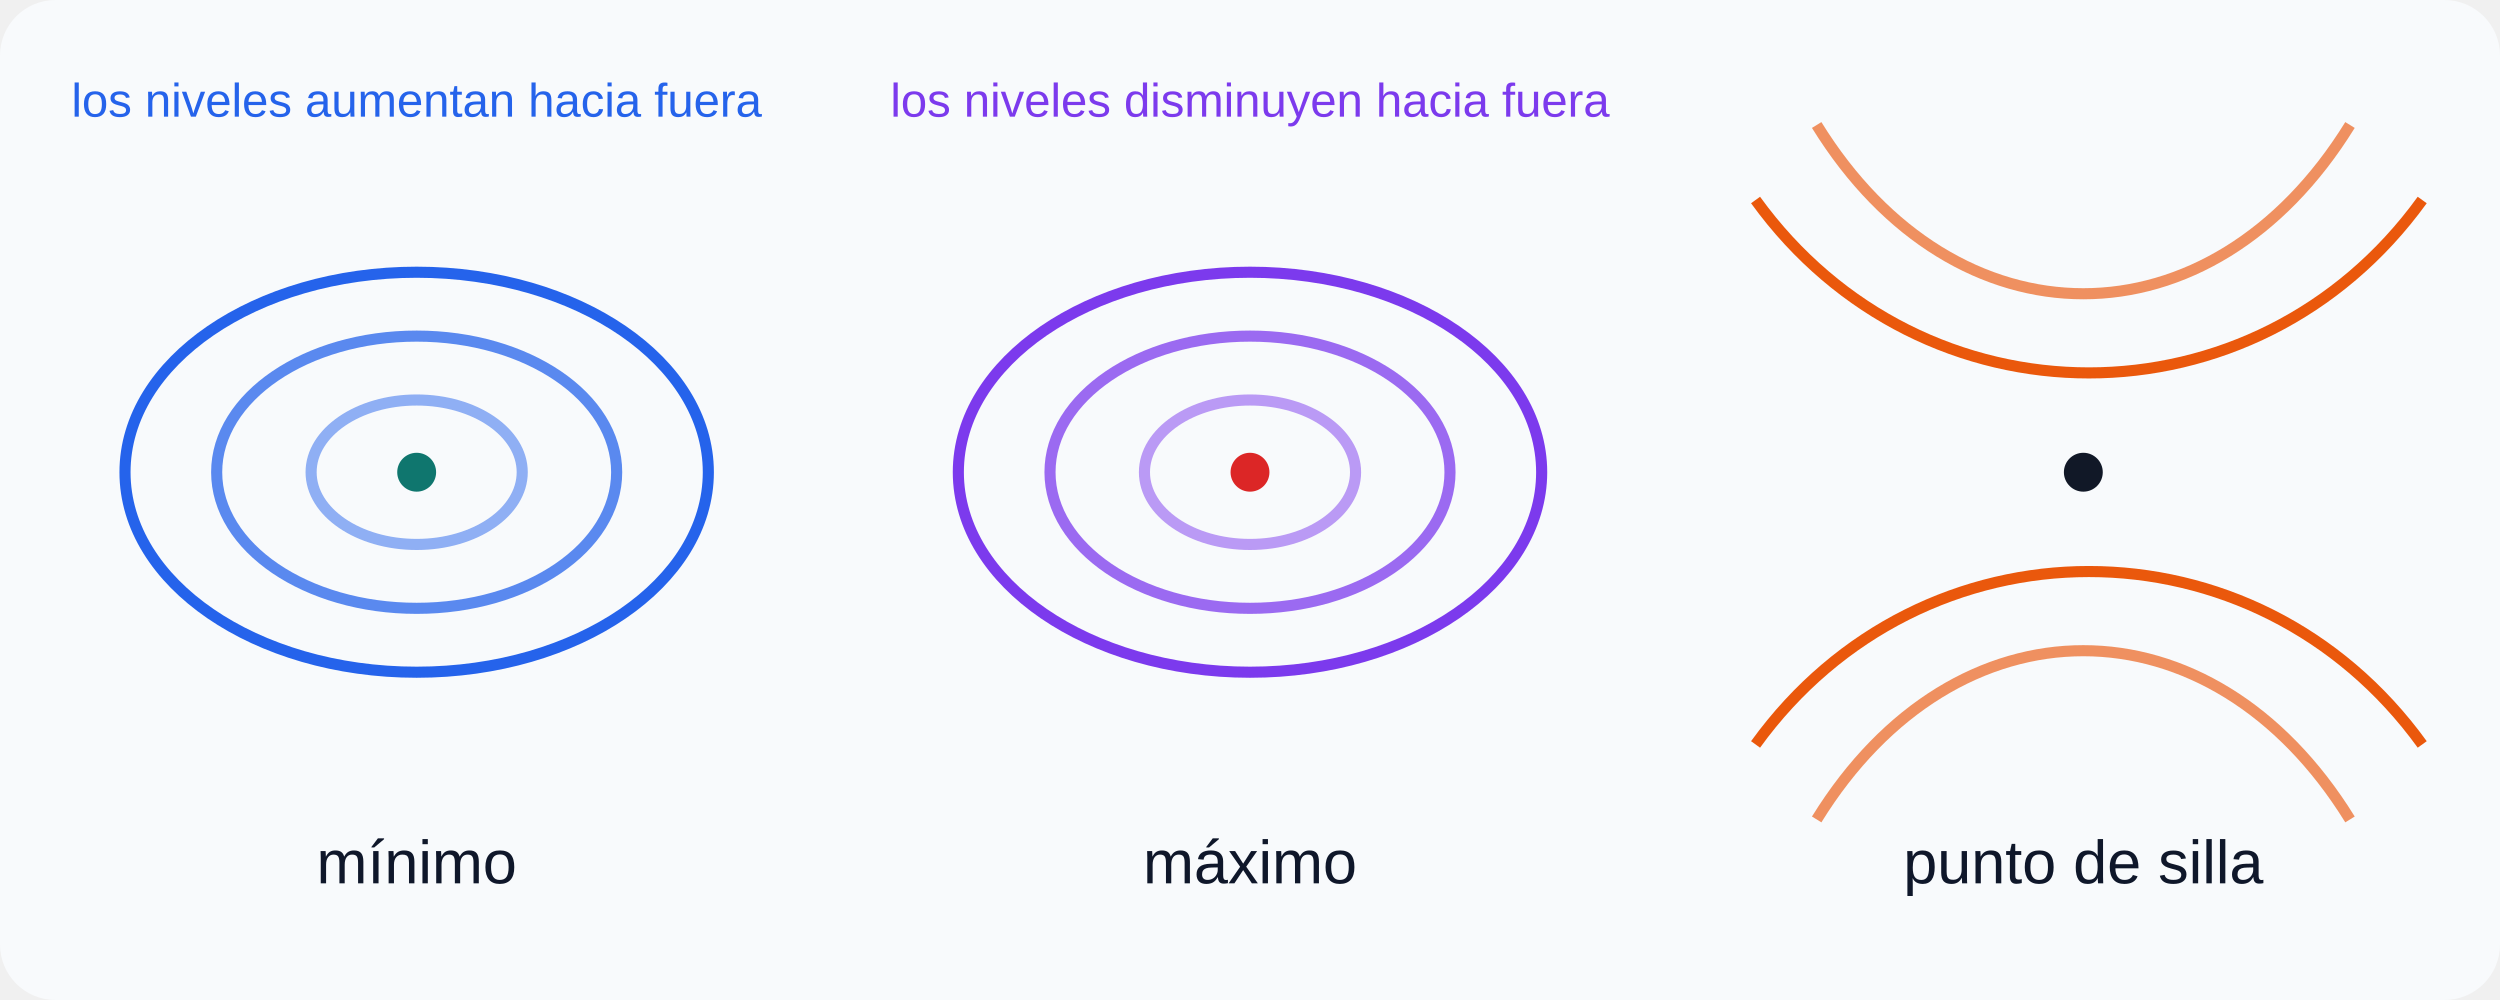
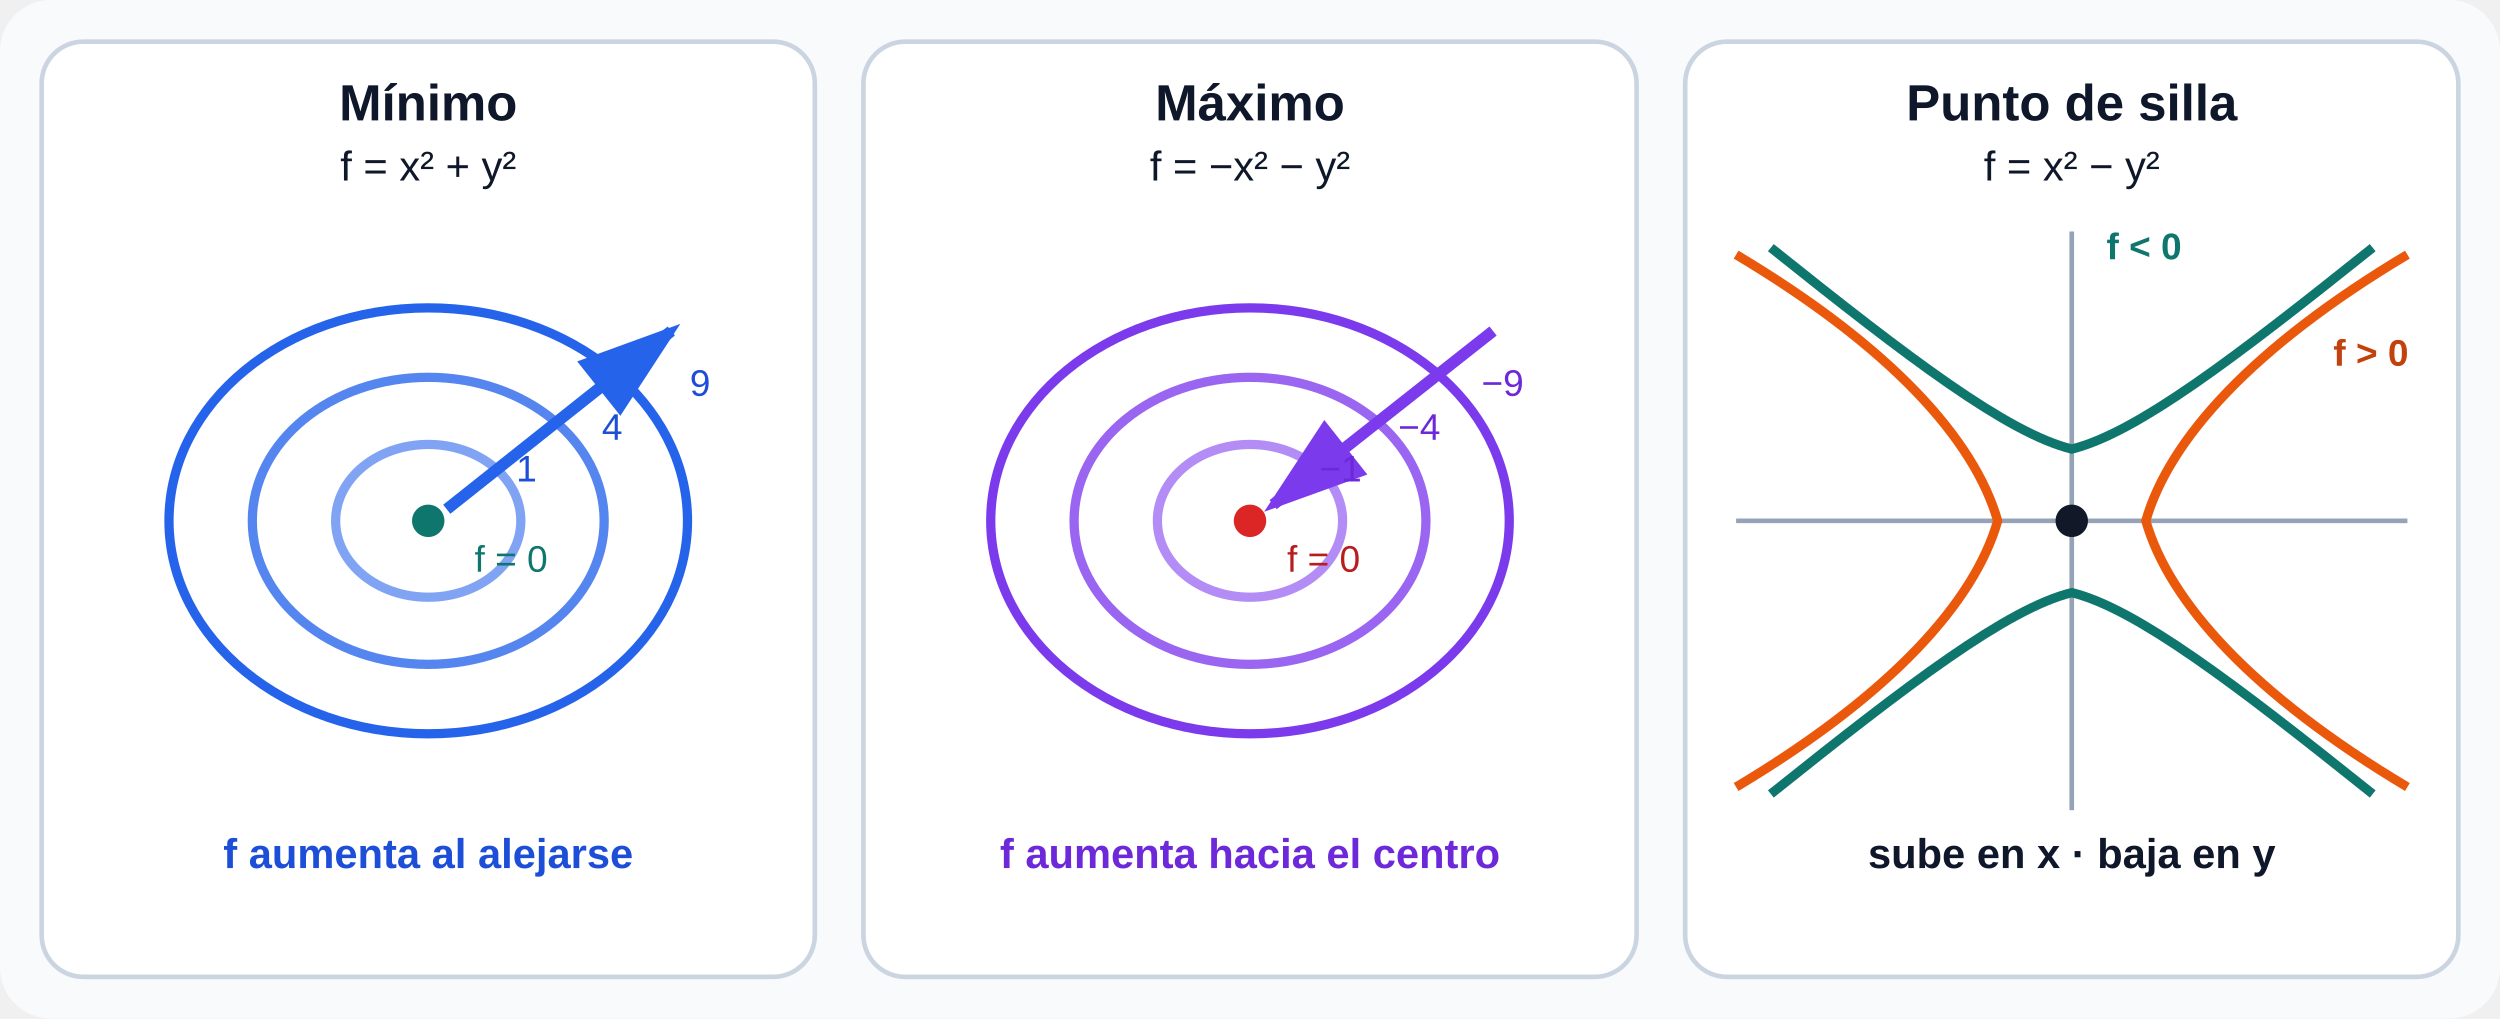
- <svg xmlns="http://www.w3.org/2000/svg" width="900" height="360" viewBox="0 0 900 360" role="img" aria-labelledby="title desc">
-   <rect width="900" height="360" rx="20" fill="#f8fafc" />
-   <g fill="none" stroke="#2563eb" stroke-width="4">
-     <ellipse cx="150" cy="170" rx="105" ry="72" />
-     <ellipse cx="150" cy="170" rx="72" ry="49" opacity=".75" />
-     <ellipse cx="150" cy="170" rx="38" ry="26" opacity=".5" />
+ <svg xmlns="http://www.w3.org/2000/svg" width="1080" height="440" viewBox="0 0 1080 440" role="img" aria-labelledby="title desc">
+   <defs>
+     <marker id="blueArrow" markerWidth="9" markerHeight="9" refX="8" refY="3" orient="auto">
+       <path d="M0 0L0 6L9 3z" fill="#2563eb" />
+     </marker>
+     <marker id="purpleArrow" markerWidth="9" markerHeight="9" refX="8" refY="3" orient="auto">
+       <path d="M0 0L0 6L9 3z" fill="#7c3aed" />
+     </marker>
+   </defs>
+   <rect width="1080" height="440" rx="22" fill="#f8fafc" />
+   <g fill="#fff" stroke="#cbd5e1" stroke-width="2">
+     <rect x="18" y="18" width="334" height="404" rx="18" />
+     <rect x="373" y="18" width="334" height="404" rx="18" />
+     <rect x="728" y="18" width="334" height="404" rx="18" />
  </g>
-   <circle cx="150" cy="170" r="7" fill="#0f766e" />
-   <g fill="none" stroke="#7c3aed" stroke-width="4">
-     <ellipse cx="450" cy="170" rx="105" ry="72" />
-     <ellipse cx="450" cy="170" rx="72" ry="49" opacity=".75" />
-     <ellipse cx="450" cy="170" rx="38" ry="26" opacity=".5" />
+   <g font-family="Arial, sans-serif" text-anchor="middle" fill="#0f172a">
+     <text x="185" y="52" font-size="22" font-weight="700">Mínimo</text>
+     <text x="185" y="78" font-size="18">f = x² + y²</text>
+     <text x="540" y="52" font-size="22" font-weight="700">Máximo</text>
+     <text x="540" y="78" font-size="18">f = −x² − y²</text>
+     <text x="895" y="52" font-size="22" font-weight="700">Punto de silla</text>
+     <text x="895" y="78" font-size="18">f = x² − y²</text>
  </g>
-   <circle cx="450" cy="170" r="7" fill="#dc2626" />
-   <g fill="none" stroke="#ea580c" stroke-width="4">
-     <path d="M632 72 C692 155 812 155 872 72" />
-     <path d="M632 268 C692 185 812 185 872 268" />
-     <path d="M654 45 C704 126 796 126 846 45" opacity=".65" />
-     <path d="M654 295 C704 214 796 214 846 295" opacity=".65" />
+   <g transform="translate(185 225)" fill="none" stroke="#2563eb" stroke-width="4">
+     <ellipse rx="112" ry="92" />
+     <ellipse rx="76" ry="62" opacity=".78" />
+     <ellipse rx="40" ry="33" opacity=".58" />
+     <line x1="8" y1="-5" x2="105" y2="-82" stroke-width="5" marker-end="url(#blueArrow)" />
  </g>
-   <circle cx="750" cy="170" r="7" fill="#111827" />
-   <g font-family="Arial, sans-serif" text-anchor="middle" fill="#0f172a">
-     <text x="150" y="318" font-size="22">mínimo</text>
-     <text x="450" y="318" font-size="22">máximo</text>
-     <text x="750" y="318" font-size="22">punto de silla</text>
-     <text x="150" y="42" font-size="17" fill="#2563eb">los niveles aumentan hacia fuera</text>
-     <text x="450" y="42" font-size="17" fill="#7c3aed">los niveles disminuyen hacia fuera</text>
+   <circle cx="185" cy="225" r="7" fill="#0f766e" />
+   <g font-family="Arial, sans-serif" font-size="16" fill="#1d4ed8">
+     <text x="223" y="208">1</text>
+     <text x="260" y="190">4</text>
+     <text x="298" y="171">9</text>
+     <text x="205" y="247" fill="#0f766e">f = 0</text>
+     <text x="185" y="375" text-anchor="middle" font-size="18" font-weight="700">f aumenta al alejarse</text>
+   </g>
+   <g transform="translate(540 225)" fill="none" stroke="#7c3aed" stroke-width="4">
+     <ellipse rx="112" ry="92" />
+     <ellipse rx="76" ry="62" opacity=".78" />
+     <ellipse rx="40" ry="33" opacity=".58" />
+     <line x1="105" y1="-82" x2="10" y2="-7" stroke-width="5" marker-end="url(#purpleArrow)" />
+   </g>
+   <circle cx="540" cy="225" r="7" fill="#dc2626" />
+   <g font-family="Arial, sans-serif" font-size="16" fill="#6d28d9">
+     <text x="570" y="208">−1</text>
+     <text x="604" y="190">−4</text>
+     <text x="640" y="171">−9</text>
+     <text x="556" y="247" fill="#b91c1c">f = 0</text>
+     <text x="540" y="375" text-anchor="middle" font-size="18" font-weight="700">f aumenta hacia el centro</text>
+   </g>
+   <g transform="translate(895 225)" fill="none" stroke-width="4">
+     <line x1="-145" y1="0" x2="145" y2="0" stroke="#94a3b8" stroke-width="2" />
+     <line x1="0" y1="-125" x2="0" y2="125" stroke="#94a3b8" stroke-width="2" />
+     <path d="M145 -115C78 -75 42 -35 32 0C42 35 78 75 145 115" stroke="#ea580c" />
+     <path d="M-145 -115C-78 -75 -42 -35 -32 0C-42 35 -78 75 -145 115" stroke="#ea580c" />
+     <path d="M-130 -118C-70 -70 -28 -38 0 -31C28 -38 70 -70 130 -118" stroke="#0f766e" />
+     <path d="M-130 118C-70 70 -28 38 0 31C28 38 70 70 130 118" stroke="#0f766e" />
+   </g>
+   <circle cx="895" cy="225" r="7" fill="#111827" />
+   <g font-family="Arial, sans-serif" font-size="16" font-weight="700">
+     <text x="1008" y="158" fill="#c2410c">f &gt; 0</text>
+     <text x="910" y="112" fill="#0f766e">f &lt; 0</text>
+     <text x="895" y="375" text-anchor="middle" fill="#0f172a" font-size="18">sube en x · baja en y</text>
  </g>
</svg>
